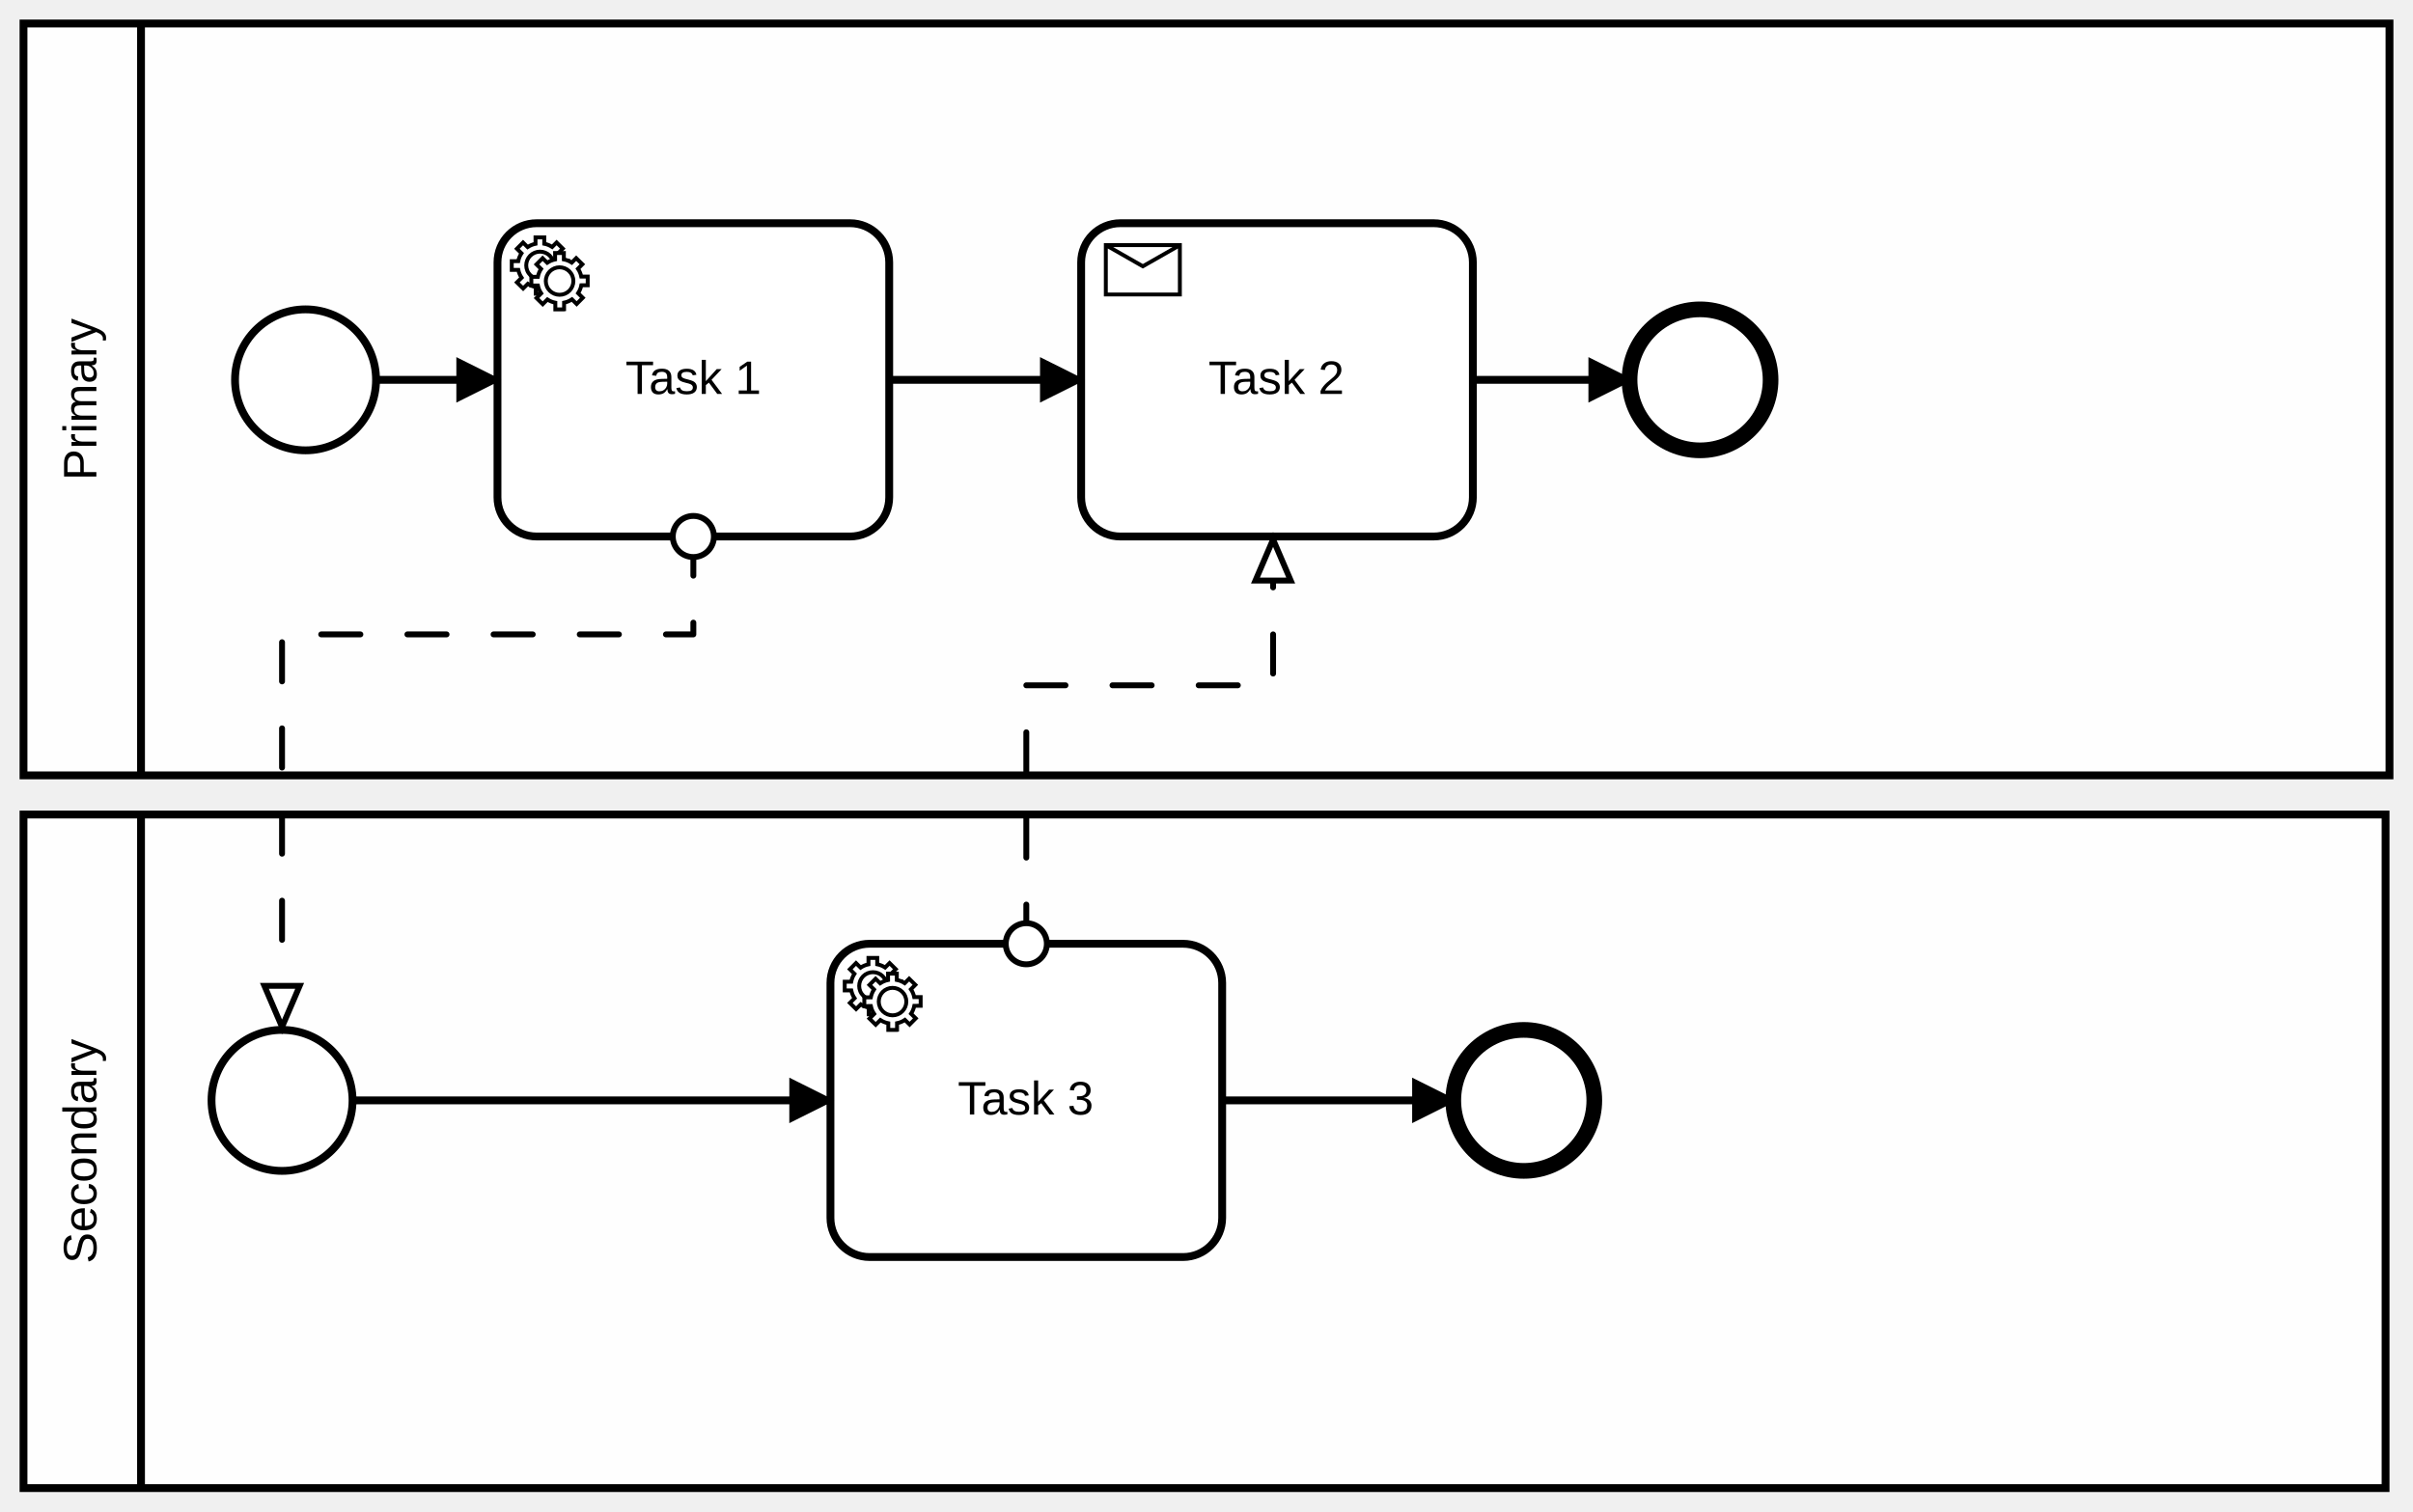
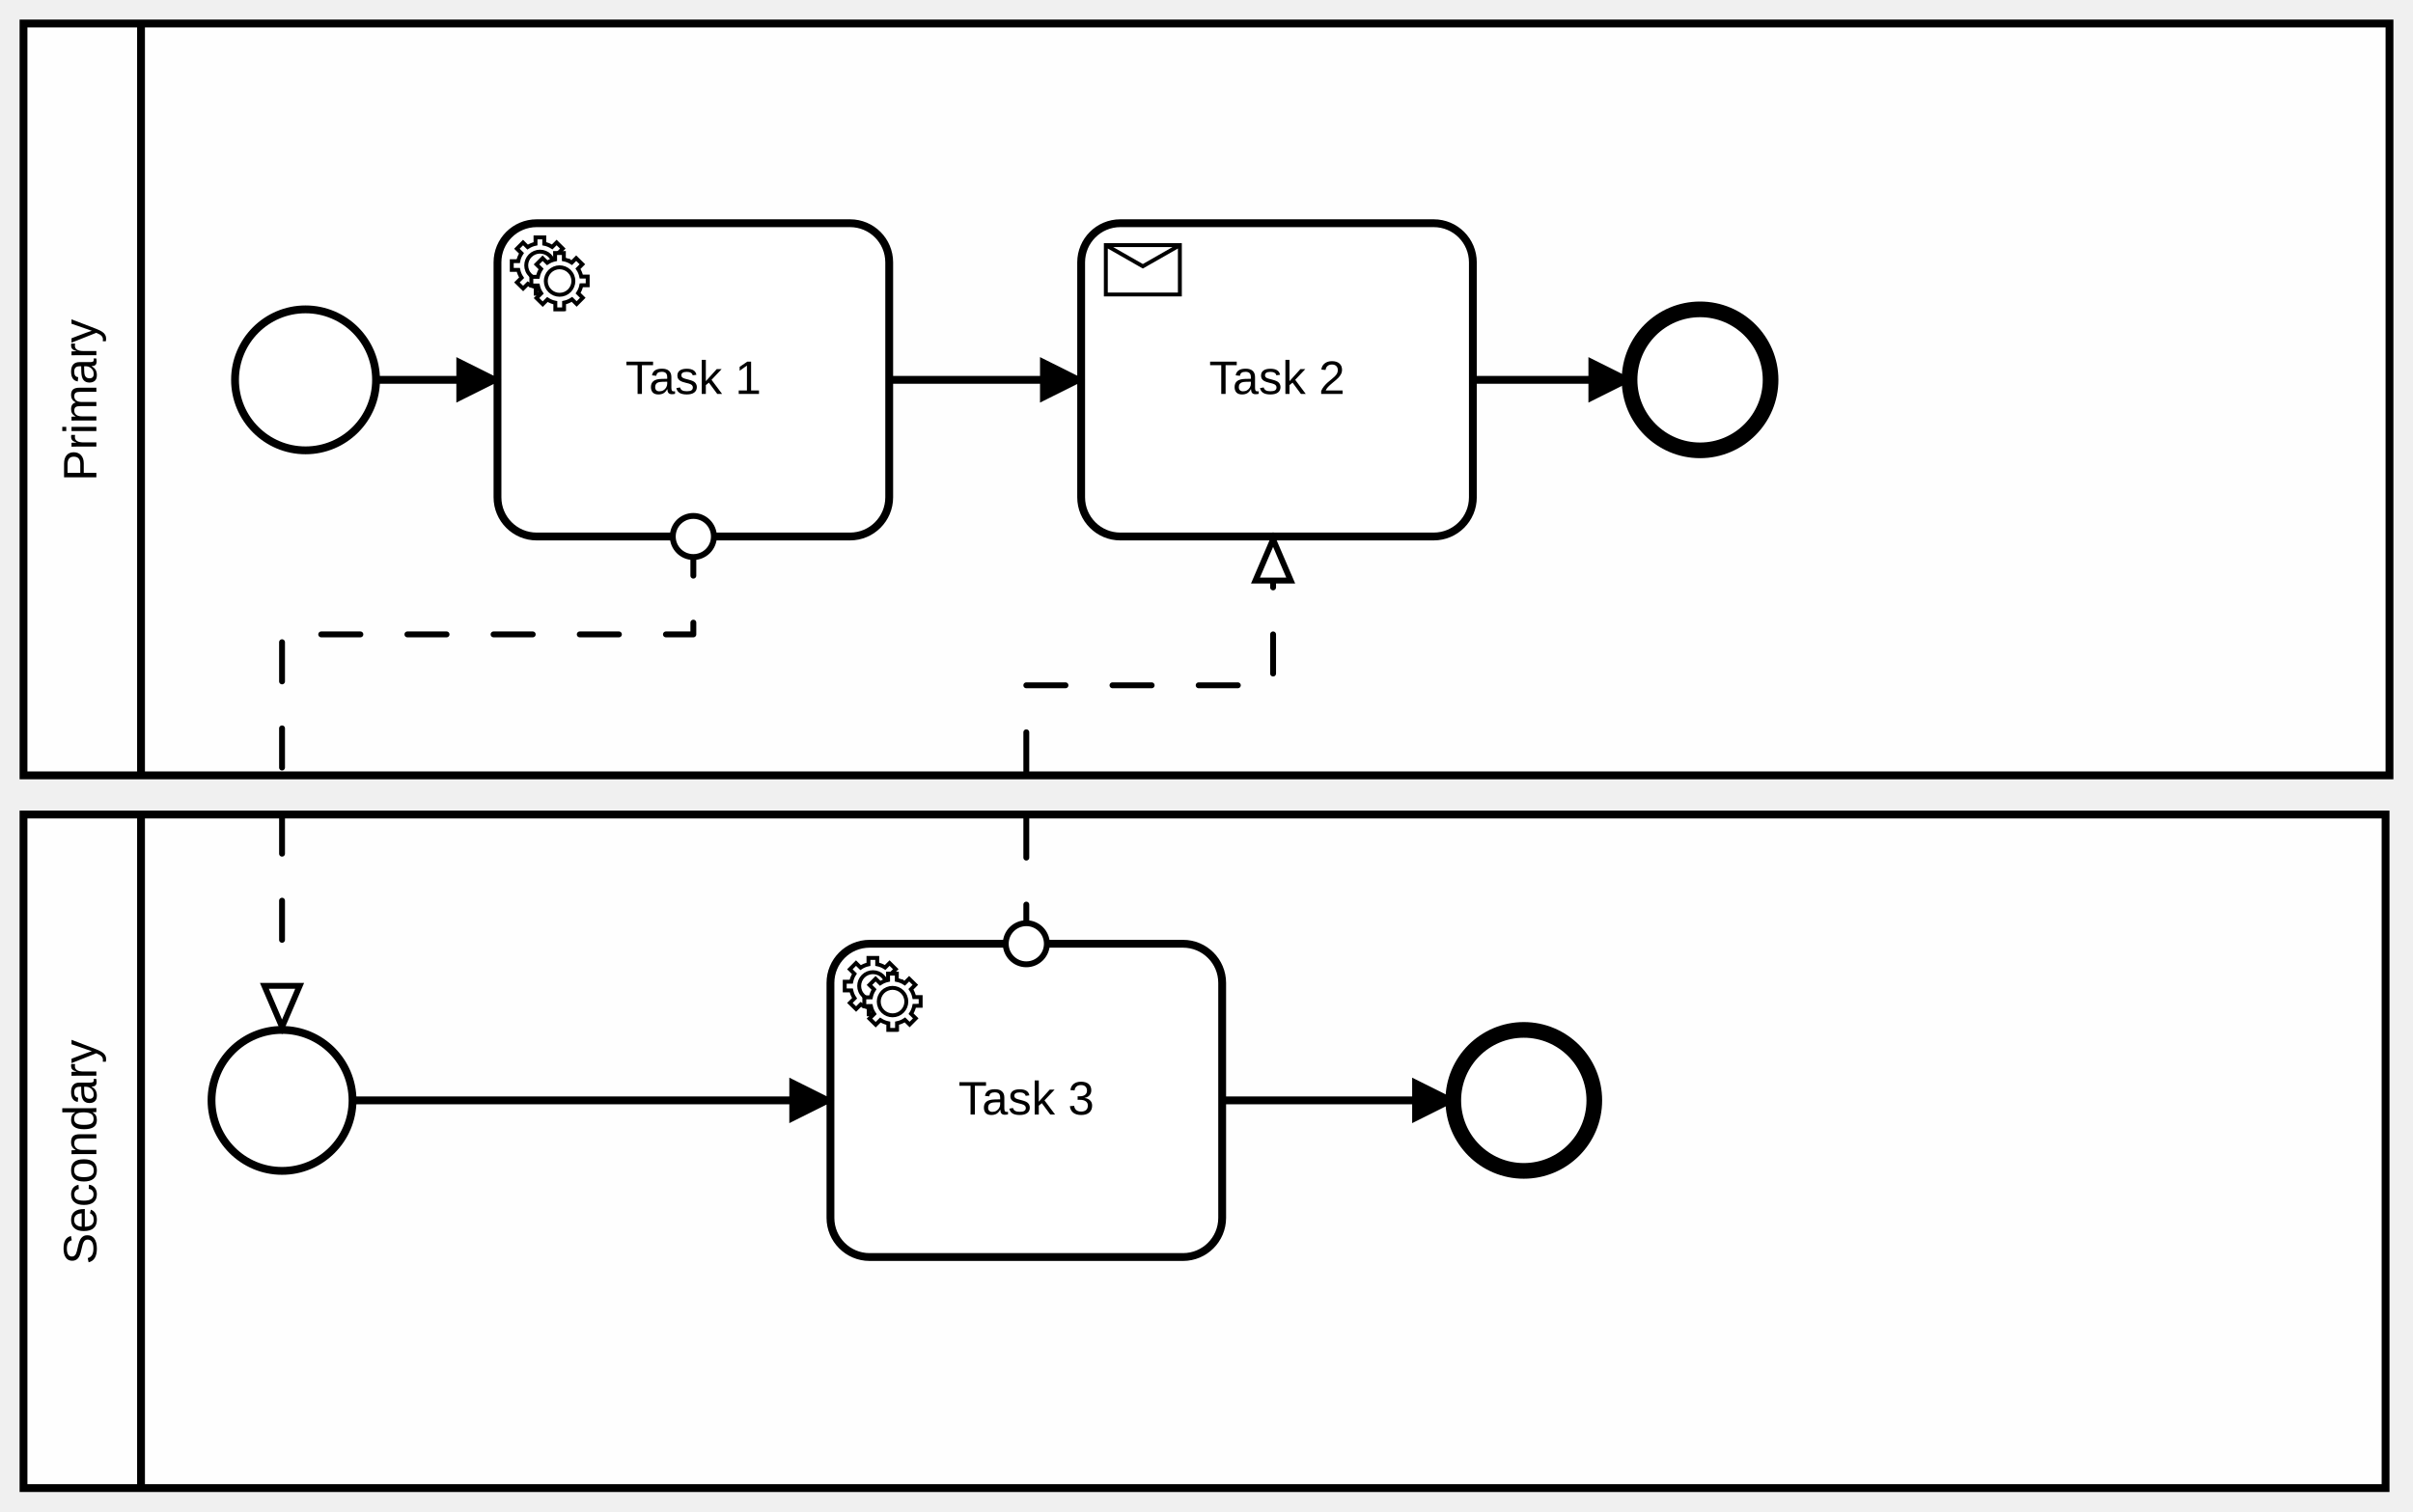
<svg xmlns="http://www.w3.org/2000/svg" width="616" height="386" viewBox="128 18 616 386" version="1.1">
  <defs>
-     <marker id="sequenceflow-end-white-black-bhglc5xwfwrbd4gjuf35pwkfr" viewBox="0 0 20 20" refX="11" refY="10" markerWidth="10" markerHeight="10" orient="auto">
+     <marker id="sequenceflow-end-white-black-8oargjnn97g6546m4k7lf2dks" viewBox="0 0 20 20" refX="11" refY="10" markerWidth="10" markerHeight="10" orient="auto">
      <path d="M 1 5 L 11 10 L 1 15 Z" style="fill: black; stroke-width: 1px; stroke-linecap: round; stroke-dasharray: 10000, 1; stroke: black;" />
    </marker>
-     <marker id="messageflow-end-white-black-bhglc5xwfwrbd4gjuf35pwkfr" viewBox="0 0 20 20" refX="8.5" refY="5" markerWidth="20" markerHeight="20" orient="auto">
+     <marker id="messageflow-end-white-black-8oargjnn97g6546m4k7lf2dks" viewBox="0 0 20 20" refX="8.5" refY="5" markerWidth="20" markerHeight="20" orient="auto">
      <path d="m 1 5 l 0 -3 l 7 3 l -7 3 z" style="fill: white; stroke-width: 1px; stroke-linecap: butt; stroke-dasharray: 10000, 1; stroke: black;" />
    </marker>
-     <marker id="messageflow-start-white-black-bhglc5xwfwrbd4gjuf35pwkfr" viewBox="0 0 20 20" refX="6" refY="6" markerWidth="20" markerHeight="20" orient="auto">
+     <marker id="messageflow-start-white-black-8oargjnn97g6546m4k7lf2dks" viewBox="0 0 20 20" refX="6" refY="6" markerWidth="20" markerHeight="20" orient="auto">
      <circle cx="6" cy="6" r="3.5" style="fill: white; stroke-width: 1px; stroke-linecap: round; stroke-dasharray: 10000, 1; stroke: black;" />
    </marker>
  </defs>
  <g class="djs-group">
    <g class="djs-element djs-shape" data-element-id="Participant_1k8bqpk" style="display: block;" transform="matrix(1 0 0 1 134 24)">
      <g class="djs-visual">
        <rect x="0" y="0" width="604" height="192" rx="0" ry="0" style="stroke: black; stroke-width: 2px; fill: white; fill-opacity: 0.95;" />
        <polyline points="30,0 30,192 " style="fill: none; stroke: black; stroke-width: 2px;" />
        <text lineHeight="1.2" class="djs-label" style="font-family: Arial, sans-serif; font-size: 12px; font-weight: normal; fill: black;" transform="matrix(-1.83697e-16 -1 1 -1.83697e-16 0 192)">
-           <tspan x="75.328" y="18.6">Primary</tspan>
+           <tspan x="75.134" y="18.6">Primary</tspan>
        </text>
      </g>
      <rect class="djs-hit djs-hit-click-stroke" x="0" y="0" width="604" height="192" style="fill: none; stroke-opacity: 0; stroke: white; stroke-width: 15px;" />
      <rect class="djs-hit djs-hit-all" x="0" y="0" width="30" height="192" style="fill: none; stroke-opacity: 0; stroke: white; stroke-width: 15px;" />
      <rect x="-6" y="-6" width="616" height="204" class="djs-outline" style="fill: none;" />
    </g>
    <g class="djs-children">
      <g class="djs-group">
        <g class="djs-element djs-connection" data-element-id="SequenceFlow_0zb21aa" style="display: block;">
          <g class="djs-visual">
-             <path d="m  504,115L544,115 " style="fill: none; stroke-width: 2px; stroke: black; stroke-linejoin: round; marker-end: url('#sequenceflow-end-white-black-bhglc5xwfwrbd4gjuf35pwkfr');" />
+             <path d="m  504,115L544,115 " style="fill: none; stroke-width: 2px; stroke: black; stroke-linejoin: round; marker-end: url('#sequenceflow-end-white-black-8oargjnn97g6546m4k7lf2dks');" />
          </g>
          <polyline points="504,115 544,115 " class="djs-hit djs-hit-stroke" style="fill: none; stroke-opacity: 0; stroke: white; stroke-width: 15px;" />
          <rect x="498" y="109" width="52" height="12" class="djs-outline" style="fill: none;" />
        </g>
      </g>
      <g class="djs-group">
        <g class="djs-element djs-connection" data-element-id="SequenceFlow_1wtkpbe" style="display: block;">
          <g class="djs-visual">
-             <path d="m  355,115L404,115 " style="fill: none; stroke-width: 2px; stroke: black; stroke-linejoin: round; marker-end: url('#sequenceflow-end-white-black-bhglc5xwfwrbd4gjuf35pwkfr');" />
+             <path d="m  355,115L404,115 " style="fill: none; stroke-width: 2px; stroke: black; stroke-linejoin: round; marker-end: url('#sequenceflow-end-white-black-8oargjnn97g6546m4k7lf2dks');" />
          </g>
          <polyline points="355,115 404,115 " class="djs-hit djs-hit-stroke" style="fill: none; stroke-opacity: 0; stroke: white; stroke-width: 15px;" />
          <rect x="349" y="109" width="61" height="12" class="djs-outline" style="fill: none;" />
        </g>
      </g>
      <g class="djs-group">
        <g class="djs-element djs-connection" data-element-id="SequenceFlow_1ykyj20" style="display: block;">
          <g class="djs-visual">
-             <path d="m  224,115L255,115 " style="fill: none; stroke-width: 2px; stroke: black; stroke-linejoin: round; marker-end: url('#sequenceflow-end-white-black-bhglc5xwfwrbd4gjuf35pwkfr');" />
+             <path d="m  224,115L255,115 " style="fill: none; stroke-width: 2px; stroke: black; stroke-linejoin: round; marker-end: url('#sequenceflow-end-white-black-8oargjnn97g6546m4k7lf2dks');" />
          </g>
          <polyline points="224,115 255,115 " class="djs-hit djs-hit-stroke" style="fill: none; stroke-opacity: 0; stroke: white; stroke-width: 15px;" />
          <rect x="218" y="109" width="43" height="12" class="djs-outline" style="fill: none;" />
        </g>
      </g>
      <g class="djs-group">
-         <g class="djs-element djs-shape" data-element-id="StartEvent_1eaxb5g" style="display: block;" transform="matrix(1 0 0 1 188 97)">
+         <g class="djs-element djs-shape" data-element-id="StartEvent_1" style="display: block;" transform="matrix(1 0 0 1 188 97)">
          <g class="djs-visual">
            <circle cx="18" cy="18" r="18" style="stroke: black; stroke-width: 2px; fill: white; fill-opacity: 0.95;" />
          </g>
          <rect class="djs-hit djs-hit-all" x="0" y="0" width="36" height="36" style="fill: none; stroke-opacity: 0; stroke: white; stroke-width: 15px;" />
          <rect x="-6" y="-6" width="48" height="48" class="djs-outline" style="fill: none;" />
        </g>
      </g>
      <g class="djs-group">
-         <g class="djs-element djs-shape" data-element-id="Task_1l7ky7u" style="display: block;" transform="matrix(1 0 0 1 255 75)">
+         <g class="djs-element djs-shape" data-element-id="Task_1" style="display: block;" transform="matrix(1 0 0 1 255 75)">
          <g class="djs-visual">
            <rect x="0" y="0" width="100" height="80" rx="10" ry="10" style="stroke: black; stroke-width: 2px; fill: white; fill-opacity: 0.95;" />
            <text lineHeight="1.2" class="djs-label" style="font-family: Arial, sans-serif; font-size: 12px; font-weight: normal; fill: black;">
              <tspan x="32.656" y="43.6">Task 1</tspan>
            </text>
            <path d="m 12,18 v -1.713 c 0.352,-0.07 0.704,-0.178 1.048,-0.321 0.344,-0.145 0.666,-0.321 0.966,-0.521 l 1.194,1.18 1.567,-1.577 -1.195,-1.18 c 0.403,-0.614 0.683,-1.299 0.825,-2.018 l 1.622,-0.01 v -2.22 l -1.637,0.01 c -0.073,-0.352 -0.178,-0.7 -0.324,-1.044 -0.145,-0.344 -0.321,-0.664 -0.523,-0.962 l 1.131,-1.136 -1.583,-1.563 -1.13,1.136 c -0.614,-0.401 -1.303,-0.681 -2.023,-0.822 l 0.009,-1.619 h -2.241 l 0.004,1.631 c -0.354,0.074 -0.705,0.18 -1.05,0.324 -0.344,0.144 -0.665,0.321 -0.964,0.52 l -1.17,-1.158 -1.567,1.579 1.168,1.157 c -0.403,0.613 -0.683,1.298 -0.825,2.017 l -1.659,0.003 v 2.222 l 1.672,-0.006 c 0.073,0.351 0.18,0.702 0.324,1.045 0.145,0.344 0.321,0.664 0.523,0.961 l -1.199,1.197 1.584,1.56 1.196,-1.193 c 0.614,0.403 1.303,0.682 2.023,0.823 l 7.19e-4,1.699 h 2.227 z m 0.221,-3.996 c -1.789,0.75 -3.858,-0.093 -4.61,-1.874 -0.752,-1.783 0.091,-3.846 1.88,-4.596 1.788,-0.749 3.857,0.093 4.609,1.874 0.752,1.782 -0.091,3.846 -1.88,4.596 z" style="fill: white; stroke-width: 1px; stroke: black;" />
            <path d="m 17.2,18 c -1.789,0.75 -3.858,-0.093 -4.61,-1.874 -0.752,-1.783 0.091,-3.846 1.88,-4.596 1.788,-0.749 3.857,0.093 4.609,1.874 0.752,1.782 -0.091,3.846 -1.88,4.596 z" style="fill: white; stroke-width: 0px; stroke: black;" />
            <path d="m 17,22 v -1.713 c 0.352,-0.07 0.704,-0.178 1.048,-0.321 0.344,-0.145 0.666,-0.321 0.966,-0.521 l 1.194,1.18 1.567,-1.577 -1.195,-1.18 c 0.403,-0.614 0.683,-1.299 0.825,-2.018 l 1.622,-0.01 v -2.22 l -1.637,0.01 c -0.073,-0.352 -0.178,-0.7 -0.324,-1.044 -0.145,-0.344 -0.321,-0.664 -0.523,-0.962 l 1.131,-1.136 -1.583,-1.563 -1.13,1.136 c -0.614,-0.401 -1.303,-0.681 -2.023,-0.822 l 0.009,-1.619 h -2.241 l 0.004,1.631 c -0.354,0.074 -0.705,0.18 -1.05,0.324 -0.344,0.144 -0.665,0.321 -0.964,0.52 l -1.17,-1.158 -1.567,1.579 1.168,1.157 c -0.403,0.613 -0.683,1.298 -0.825,2.017 l -1.659,0.003 v 2.222 l 1.672,-0.006 c 0.073,0.351 0.18,0.702 0.324,1.045 0.145,0.344 0.321,0.664 0.523,0.961 l -1.199,1.197 1.584,1.56 1.196,-1.193 c 0.614,0.403 1.303,0.682 2.023,0.823 l 7.19e-4,1.699 h 2.227 z m 0.221,-3.996 c -1.789,0.75 -3.858,-0.093 -4.61,-1.874 -0.752,-1.783 0.091,-3.846 1.88,-4.596 1.788,-0.749 3.857,0.093 4.609,1.874 0.752,1.782 -0.091,3.846 -1.88,4.596 z" style="fill: white; stroke-width: 1px; stroke: black;" />
          </g>
          <rect class="djs-hit djs-hit-all" x="0" y="0" width="100" height="80" style="fill: none; stroke-opacity: 0; stroke: white; stroke-width: 15px;" />
          <rect x="-6" y="-6" width="112" height="92" class="djs-outline" style="fill: none;" />
        </g>
      </g>
      <g class="djs-group">
-         <g class="djs-element djs-shape" data-element-id="EndEvent_0w7yuqi" style="display: block;" transform="matrix(1 0 0 1 544 97)">
+         <g class="djs-element djs-shape" data-element-id="EndEvent_prime" style="display: block;" transform="matrix(1 0 0 1 544 97)">
          <g class="djs-visual">
            <circle cx="18" cy="18" r="18" style="stroke: black; stroke-width: 4px; fill: white; fill-opacity: 0.95;" />
          </g>
          <rect class="djs-hit djs-hit-all" x="0" y="0" width="36" height="36" style="fill: none; stroke-opacity: 0; stroke: white; stroke-width: 15px;" />
          <rect x="-6" y="-6" width="48" height="48" class="djs-outline" style="fill: none;" />
        </g>
      </g>
      <g class="djs-group">
-         <g class="djs-element djs-shape" data-element-id="Task_07al6r1" style="display: block;" transform="matrix(1 0 0 1 404 75)">
+         <g class="djs-element djs-shape" data-element-id="Task_2" style="display: block;" transform="matrix(1 0 0 1 404 75)">
          <g class="djs-visual">
            <rect x="0" y="0" width="100" height="80" rx="10" ry="10" style="stroke: black; stroke-width: 2px; fill: white; fill-opacity: 0.95;" />
            <text lineHeight="1.2" class="djs-label" style="font-family: Arial, sans-serif; font-size: 12px; font-weight: normal; fill: black;">
-               <tspan x="32.492" y="43.6">Task 2</tspan>
+               <tspan x="32.656" y="43.6">Task 2</tspan>
            </text>
            <path d="m 6.3,5.6 l 0,12.6 l 18.9,0 l 0,-12.6 z l 9.45,5.4 l 9.45,-5.4" style="fill: white; stroke-width: 1px; stroke: black;" />
          </g>
          <rect class="djs-hit djs-hit-all" x="0" y="0" width="100" height="80" style="fill: none; stroke-opacity: 0; stroke: white; stroke-width: 15px;" />
          <rect x="-6" y="-6" width="112" height="92" class="djs-outline" style="fill: none;" />
        </g>
      </g>
    </g>
  </g>
  <g class="djs-group">
    <g class="djs-element djs-shape" data-element-id="Participant_1oj112i" style="display: block;" transform="matrix(1 0 0 1 134 226)">
      <g class="djs-visual">
        <rect x="0" y="0" width="603" height="172" rx="0" ry="0" style="stroke: black; stroke-width: 2px; fill: white; fill-opacity: 0.95;" />
        <polyline points="30,0 30,172 " style="fill: none; stroke: black; stroke-width: 2px;" />
        <text lineHeight="1.2" class="djs-label" style="font-family: Arial, sans-serif; font-size: 12px; font-weight: normal; fill: black;" transform="matrix(-1.83697e-16 -1 1 -1.83697e-16 0 172)">
-           <tspan x="57.312" y="18.6">Secondary</tspan>
+           <tspan x="57.115" y="18.6">Secondary</tspan>
        </text>
      </g>
      <rect class="djs-hit djs-hit-click-stroke" x="0" y="0" width="603" height="172" style="fill: none; stroke-opacity: 0; stroke: white; stroke-width: 15px;" />
      <rect class="djs-hit djs-hit-all" x="0" y="0" width="30" height="172" style="fill: none; stroke-opacity: 0; stroke: white; stroke-width: 15px;" />
      <rect x="-6" y="-6" width="615" height="184" class="djs-outline" style="fill: none;" />
    </g>
    <g class="djs-children">
      <g class="djs-group">
        <g class="djs-element djs-connection" data-element-id="SequenceFlow_1gtrqla" style="display: block;">
          <g class="djs-visual">
-             <path d="m  218,299L340,299 " style="fill: none; stroke-width: 2px; stroke: black; stroke-linejoin: round; marker-end: url('#sequenceflow-end-white-black-bhglc5xwfwrbd4gjuf35pwkfr');" />
+             <path d="m  218,299L340,299 " style="fill: none; stroke-width: 2px; stroke: black; stroke-linejoin: round; marker-end: url('#sequenceflow-end-white-black-8oargjnn97g6546m4k7lf2dks');" />
          </g>
          <polyline points="218,299 340,299 " class="djs-hit djs-hit-stroke" style="fill: none; stroke-opacity: 0; stroke: white; stroke-width: 15px;" />
          <rect x="212" y="293" width="134" height="12" class="djs-outline" style="fill: none;" />
        </g>
      </g>
      <g class="djs-group">
        <g class="djs-element djs-connection" data-element-id="SequenceFlow_1rseeb3" style="display: block;">
          <g class="djs-visual">
-             <path d="m  440,299L499,299 " style="fill: none; stroke-width: 2px; stroke: black; stroke-linejoin: round; marker-end: url('#sequenceflow-end-white-black-bhglc5xwfwrbd4gjuf35pwkfr');" />
+             <path d="m  440,299L499,299 " style="fill: none; stroke-width: 2px; stroke: black; stroke-linejoin: round; marker-end: url('#sequenceflow-end-white-black-8oargjnn97g6546m4k7lf2dks');" />
          </g>
          <polyline points="440,299 499,299 " class="djs-hit djs-hit-stroke" style="fill: none; stroke-opacity: 0; stroke: white; stroke-width: 15px;" />
          <rect x="434" y="293" width="71" height="12" class="djs-outline" style="fill: none;" />
        </g>
      </g>
      <g class="djs-group">
-         <g class="djs-element djs-shape hover" data-element-id="EndEvent_1e4p78d" style="display: block;" transform="matrix(1 0 0 1 499 281)">
+         <g class="djs-element djs-shape selected" data-element-id="EndEvent_second" style="display: block;" transform="matrix(1 0 0 1 499 281)">
          <g class="djs-visual">
            <circle cx="18" cy="18" r="18" style="stroke: black; stroke-width: 4px; fill: white; fill-opacity: 0.95;" />
          </g>
          <rect class="djs-hit djs-hit-all" x="0" y="0" width="36" height="36" style="fill: none; stroke-opacity: 0; stroke: white; stroke-width: 15px;" />
          <rect x="-6" y="-6" width="48" height="48" class="djs-outline" style="fill: none;" />
        </g>
      </g>
      <g class="djs-group">
-         <g class="djs-element djs-shape" data-element-id="StartEvent_11j86ip" style="display: block;" transform="matrix(1 0 0 1 182 281)">
+         <g class="djs-element djs-shape" data-element-id="StartEvent_2" style="display: block;" transform="matrix(1 0 0 1 182 281)">
          <g class="djs-visual">
            <circle cx="18" cy="18" r="18" style="stroke: black; stroke-width: 2px; fill: white; fill-opacity: 0.95;" />
          </g>
          <rect class="djs-hit djs-hit-all" x="0" y="0" width="36" height="36" style="fill: none; stroke-opacity: 0; stroke: white; stroke-width: 15px;" />
          <rect x="-6" y="-6" width="48" height="48" class="djs-outline" style="fill: none;" />
        </g>
      </g>
      <g class="djs-group">
-         <g class="djs-element djs-shape selected" data-element-id="Task_1n9wypm" style="display: block;" transform="matrix(1 0 0 1 340 259)">
+         <g class="djs-element djs-shape" data-element-id="Task_3" style="display: block;" transform="matrix(1 0 0 1 340 259)">
          <g class="djs-visual">
            <rect x="0" y="0" width="100" height="80" rx="10" ry="10" style="stroke: black; stroke-width: 2px; fill: white; fill-opacity: 0.95;" />
            <text lineHeight="1.2" class="djs-label" style="font-family: Arial, sans-serif; font-size: 12px; font-weight: normal; fill: black;">
-               <tspan x="32.492" y="43.6">Task 3</tspan>
+               <tspan x="32.656" y="43.6">Task 3</tspan>
            </text>
            <path d="m 12,18 v -1.713 c 0.352,-0.07 0.704,-0.178 1.048,-0.321 0.344,-0.145 0.666,-0.321 0.966,-0.521 l 1.194,1.18 1.567,-1.577 -1.195,-1.18 c 0.403,-0.614 0.683,-1.299 0.825,-2.018 l 1.622,-0.01 v -2.22 l -1.637,0.01 c -0.073,-0.352 -0.178,-0.7 -0.324,-1.044 -0.145,-0.344 -0.321,-0.664 -0.523,-0.962 l 1.131,-1.136 -1.583,-1.563 -1.13,1.136 c -0.614,-0.401 -1.303,-0.681 -2.023,-0.822 l 0.009,-1.619 h -2.241 l 0.004,1.631 c -0.354,0.074 -0.705,0.18 -1.05,0.324 -0.344,0.144 -0.665,0.321 -0.964,0.52 l -1.17,-1.158 -1.567,1.579 1.168,1.157 c -0.403,0.613 -0.683,1.298 -0.825,2.017 l -1.659,0.003 v 2.222 l 1.672,-0.006 c 0.073,0.351 0.18,0.702 0.324,1.045 0.145,0.344 0.321,0.664 0.523,0.961 l -1.199,1.197 1.584,1.56 1.196,-1.193 c 0.614,0.403 1.303,0.682 2.023,0.823 l 7.19e-4,1.699 h 2.227 z m 0.221,-3.996 c -1.789,0.75 -3.858,-0.093 -4.61,-1.874 -0.752,-1.783 0.091,-3.846 1.88,-4.596 1.788,-0.749 3.857,0.093 4.609,1.874 0.752,1.782 -0.091,3.846 -1.88,4.596 z" style="fill: white; stroke-width: 1px; stroke: black;" />
            <path d="m 17.2,18 c -1.789,0.75 -3.858,-0.093 -4.61,-1.874 -0.752,-1.783 0.091,-3.846 1.88,-4.596 1.788,-0.749 3.857,0.093 4.609,1.874 0.752,1.782 -0.091,3.846 -1.88,4.596 z" style="fill: white; stroke-width: 0px; stroke: black;" />
            <path d="m 17,22 v -1.713 c 0.352,-0.07 0.704,-0.178 1.048,-0.321 0.344,-0.145 0.666,-0.321 0.966,-0.521 l 1.194,1.18 1.567,-1.577 -1.195,-1.18 c 0.403,-0.614 0.683,-1.299 0.825,-2.018 l 1.622,-0.01 v -2.22 l -1.637,0.01 c -0.073,-0.352 -0.178,-0.7 -0.324,-1.044 -0.145,-0.344 -0.321,-0.664 -0.523,-0.962 l 1.131,-1.136 -1.583,-1.563 -1.13,1.136 c -0.614,-0.401 -1.303,-0.681 -2.023,-0.822 l 0.009,-1.619 h -2.241 l 0.004,1.631 c -0.354,0.074 -0.705,0.18 -1.05,0.324 -0.344,0.144 -0.665,0.321 -0.964,0.52 l -1.17,-1.158 -1.567,1.579 1.168,1.157 c -0.403,0.613 -0.683,1.298 -0.825,2.017 l -1.659,0.003 v 2.222 l 1.672,-0.006 c 0.073,0.351 0.18,0.702 0.324,1.045 0.145,0.344 0.321,0.664 0.523,0.961 l -1.199,1.197 1.584,1.56 1.196,-1.193 c 0.614,0.403 1.303,0.682 2.023,0.823 l 7.19e-4,1.699 h 2.227 z m 0.221,-3.996 c -1.789,0.75 -3.858,-0.093 -4.61,-1.874 -0.752,-1.783 0.091,-3.846 1.88,-4.596 1.788,-0.749 3.857,0.093 4.609,1.874 0.752,1.782 -0.091,3.846 -1.88,4.596 z" style="fill: white; stroke-width: 1px; stroke: black;" />
          </g>
          <rect class="djs-hit djs-hit-all" x="0" y="0" width="100" height="80" style="fill: none; stroke-opacity: 0; stroke: white; stroke-width: 15px;" />
          <rect x="-6" y="-6" width="112" height="92" class="djs-outline" style="fill: none;" />
        </g>
      </g>
    </g>
  </g>
  <g class="djs-group">
-     <g class="djs-element djs-connection" data-element-id="MessageFlow_1db786q" style="display: block;">
+     <g class="djs-element djs-connection" data-element-id="MessageFlow_1" style="display: block;">
      <g class="djs-visual">
-         <path d="m  305,155L305,180 L200,180 L200,281 " style="fill: none; stroke-width: 1.5px; stroke: black; marker-end: url('#messageflow-end-white-black-bhglc5xwfwrbd4gjuf35pwkfr'); marker-start: url('#messageflow-start-white-black-bhglc5xwfwrbd4gjuf35pwkfr'); stroke-dasharray: 10, 12; stroke-linecap: round; stroke-linejoin: round;" />
+         <path d="m  305,155L305,180 L200,180 L200,281 " style="fill: none; stroke-width: 1.5px; stroke: black; marker-end: url('#messageflow-end-white-black-8oargjnn97g6546m4k7lf2dks'); marker-start: url('#messageflow-start-white-black-8oargjnn97g6546m4k7lf2dks'); stroke-dasharray: 10, 12; stroke-linecap: round; stroke-linejoin: round;" />
      </g>
      <polyline points="305,155 305,180 200,180 200,281 " class="djs-hit djs-hit-stroke" style="fill: none; stroke-opacity: 0; stroke: white; stroke-width: 15px;" />
      <rect x="194" y="149" width="117" height="138" class="djs-outline" style="fill: none;" />
    </g>
  </g>
  <g class="djs-group">
-     <g class="djs-element djs-connection" data-element-id="MessageFlow_1prggw0" style="display: block;">
+     <g class="djs-element djs-connection" data-element-id="MessageFlow_2" style="display: block;">
      <g class="djs-visual">
-         <path d="m  390,259L390,193 L453,193 L453,155 " style="fill: none; stroke-width: 1.5px; stroke: black; marker-end: url('#messageflow-end-white-black-bhglc5xwfwrbd4gjuf35pwkfr'); marker-start: url('#messageflow-start-white-black-bhglc5xwfwrbd4gjuf35pwkfr'); stroke-dasharray: 10, 12; stroke-linecap: round; stroke-linejoin: round;" />
+         <path d="m  390,259L390,193 L453,193 L453,155 " style="fill: none; stroke-width: 1.5px; stroke: black; marker-end: url('#messageflow-end-white-black-8oargjnn97g6546m4k7lf2dks'); marker-start: url('#messageflow-start-white-black-8oargjnn97g6546m4k7lf2dks'); stroke-dasharray: 10, 12; stroke-linecap: round; stroke-linejoin: round;" />
      </g>
      <polyline points="390,259 390,193 453,193 453,155 " class="djs-hit djs-hit-stroke" style="fill: none; stroke-opacity: 0; stroke: white; stroke-width: 15px;" />
      <rect x="384" y="149" width="75" height="116" class="djs-outline" style="fill: none;" />
    </g>
  </g>
</svg>
